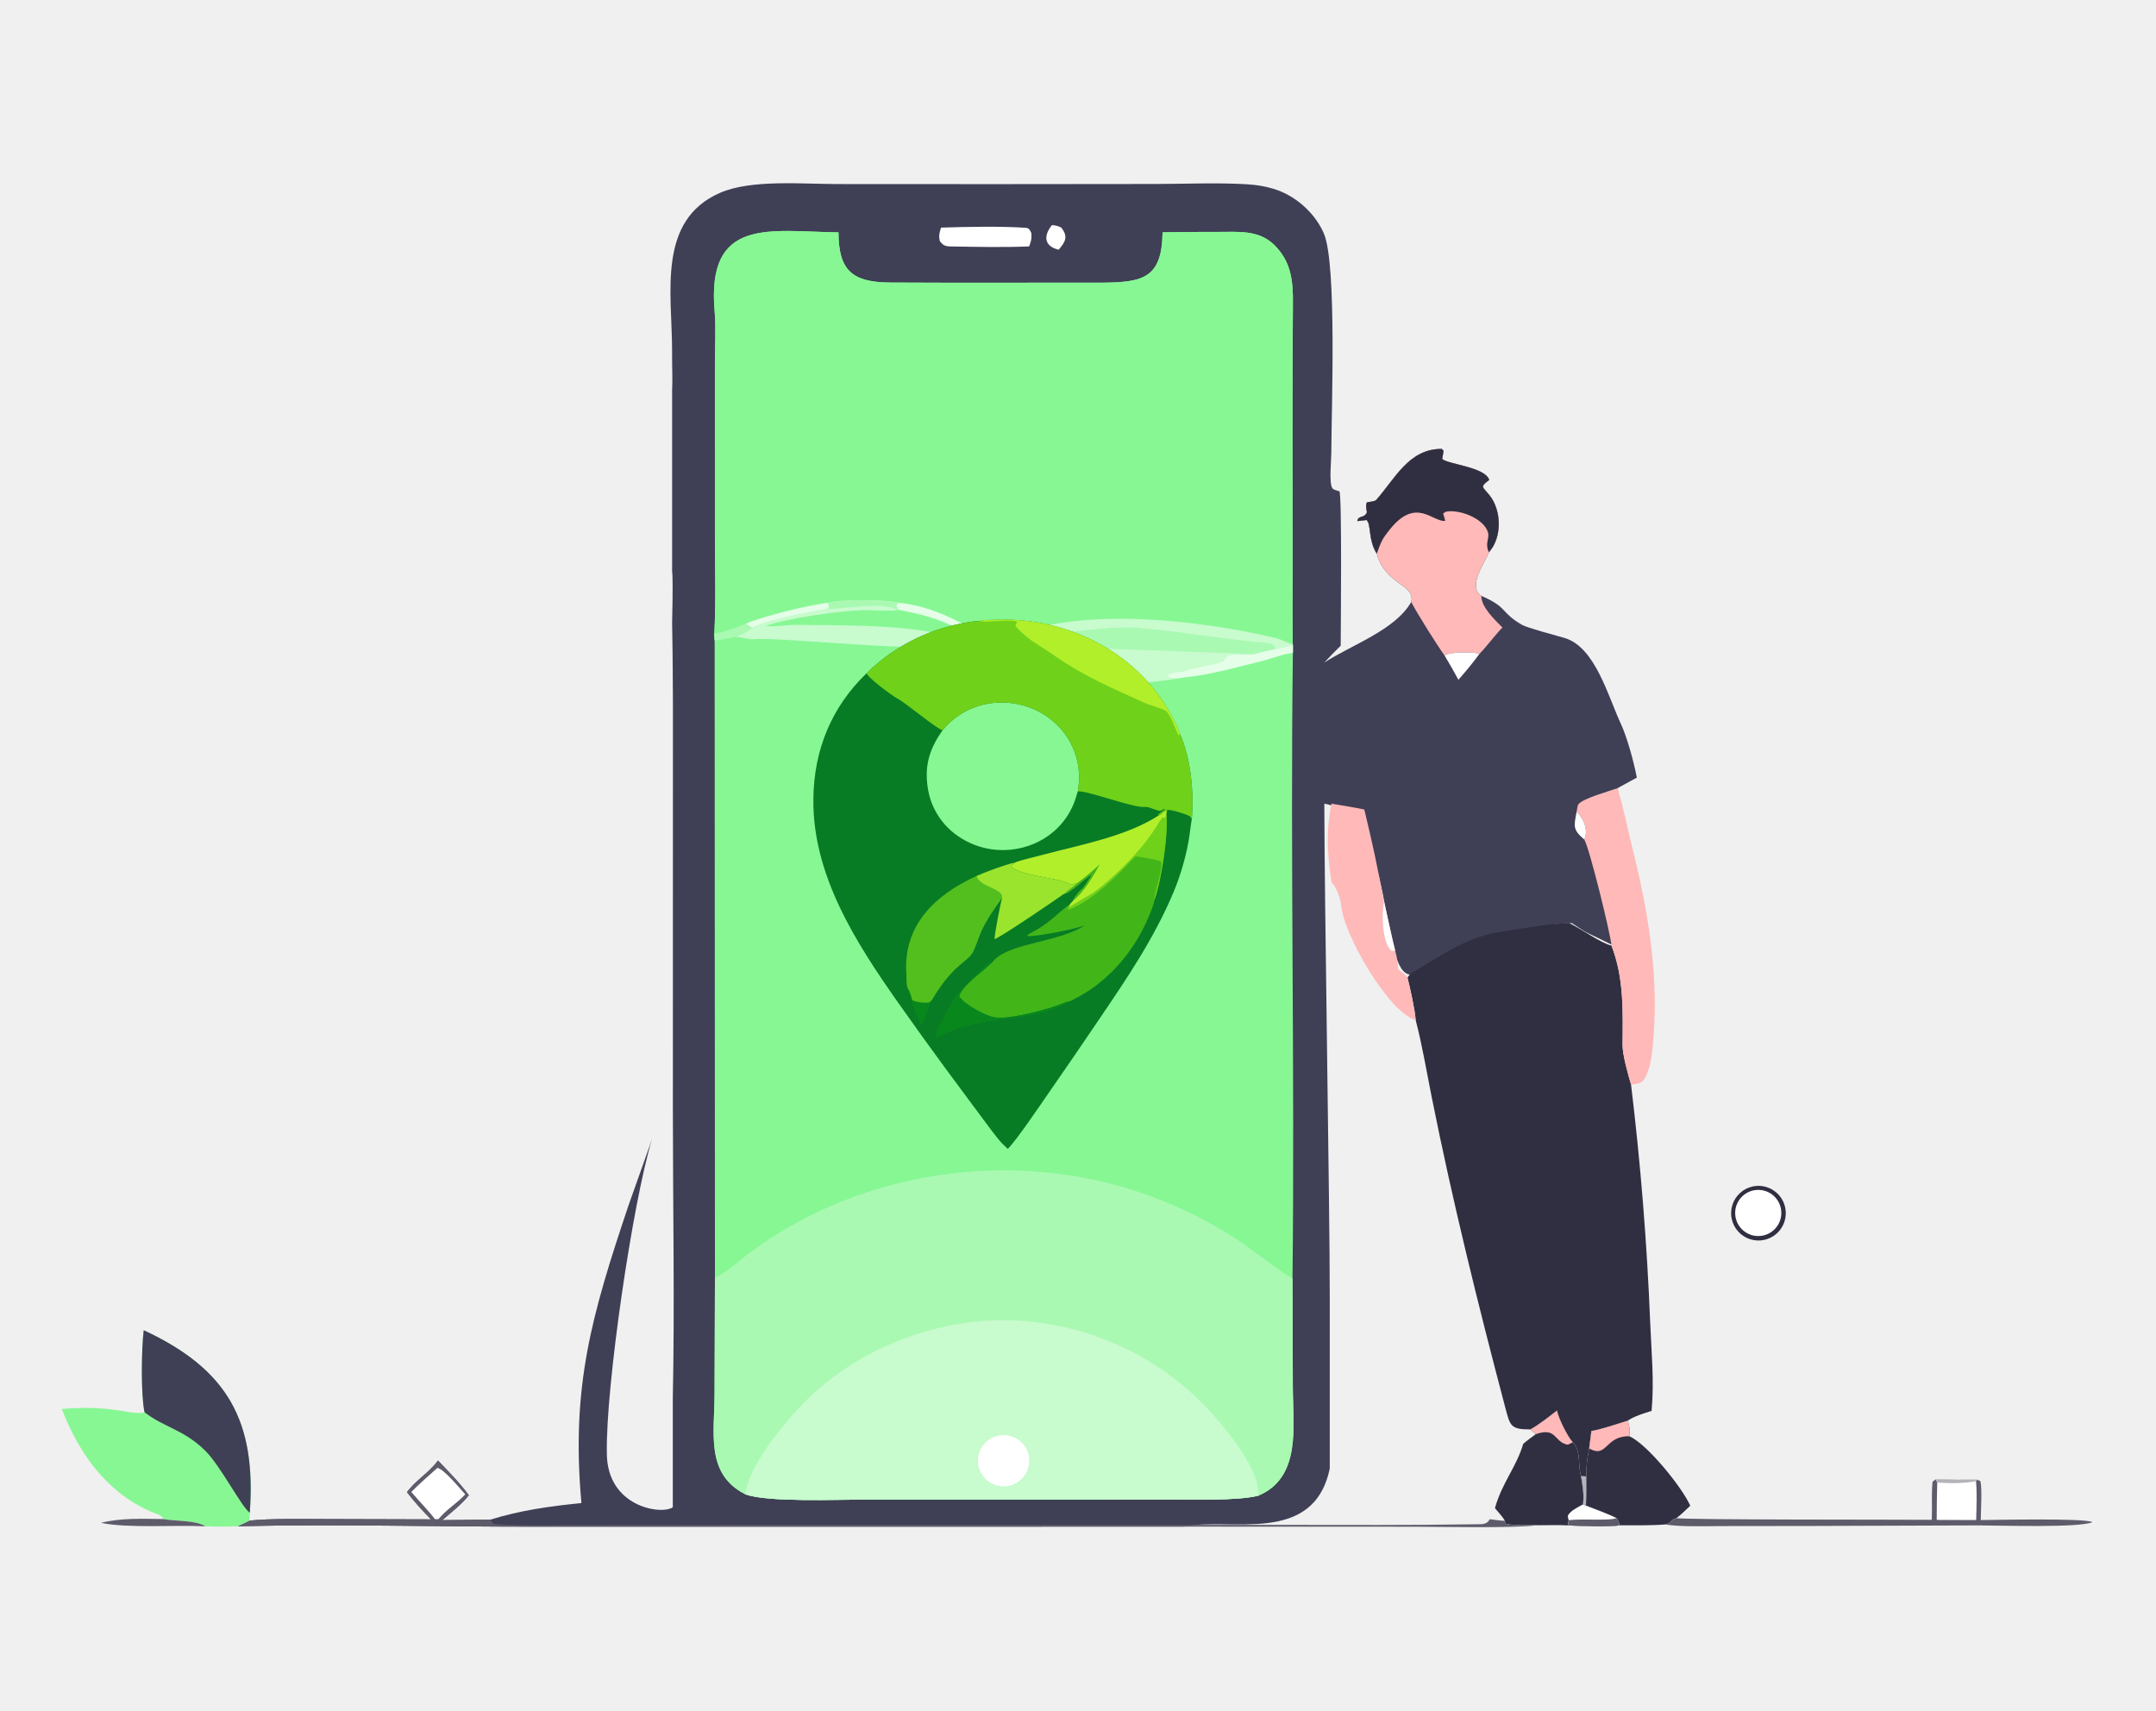
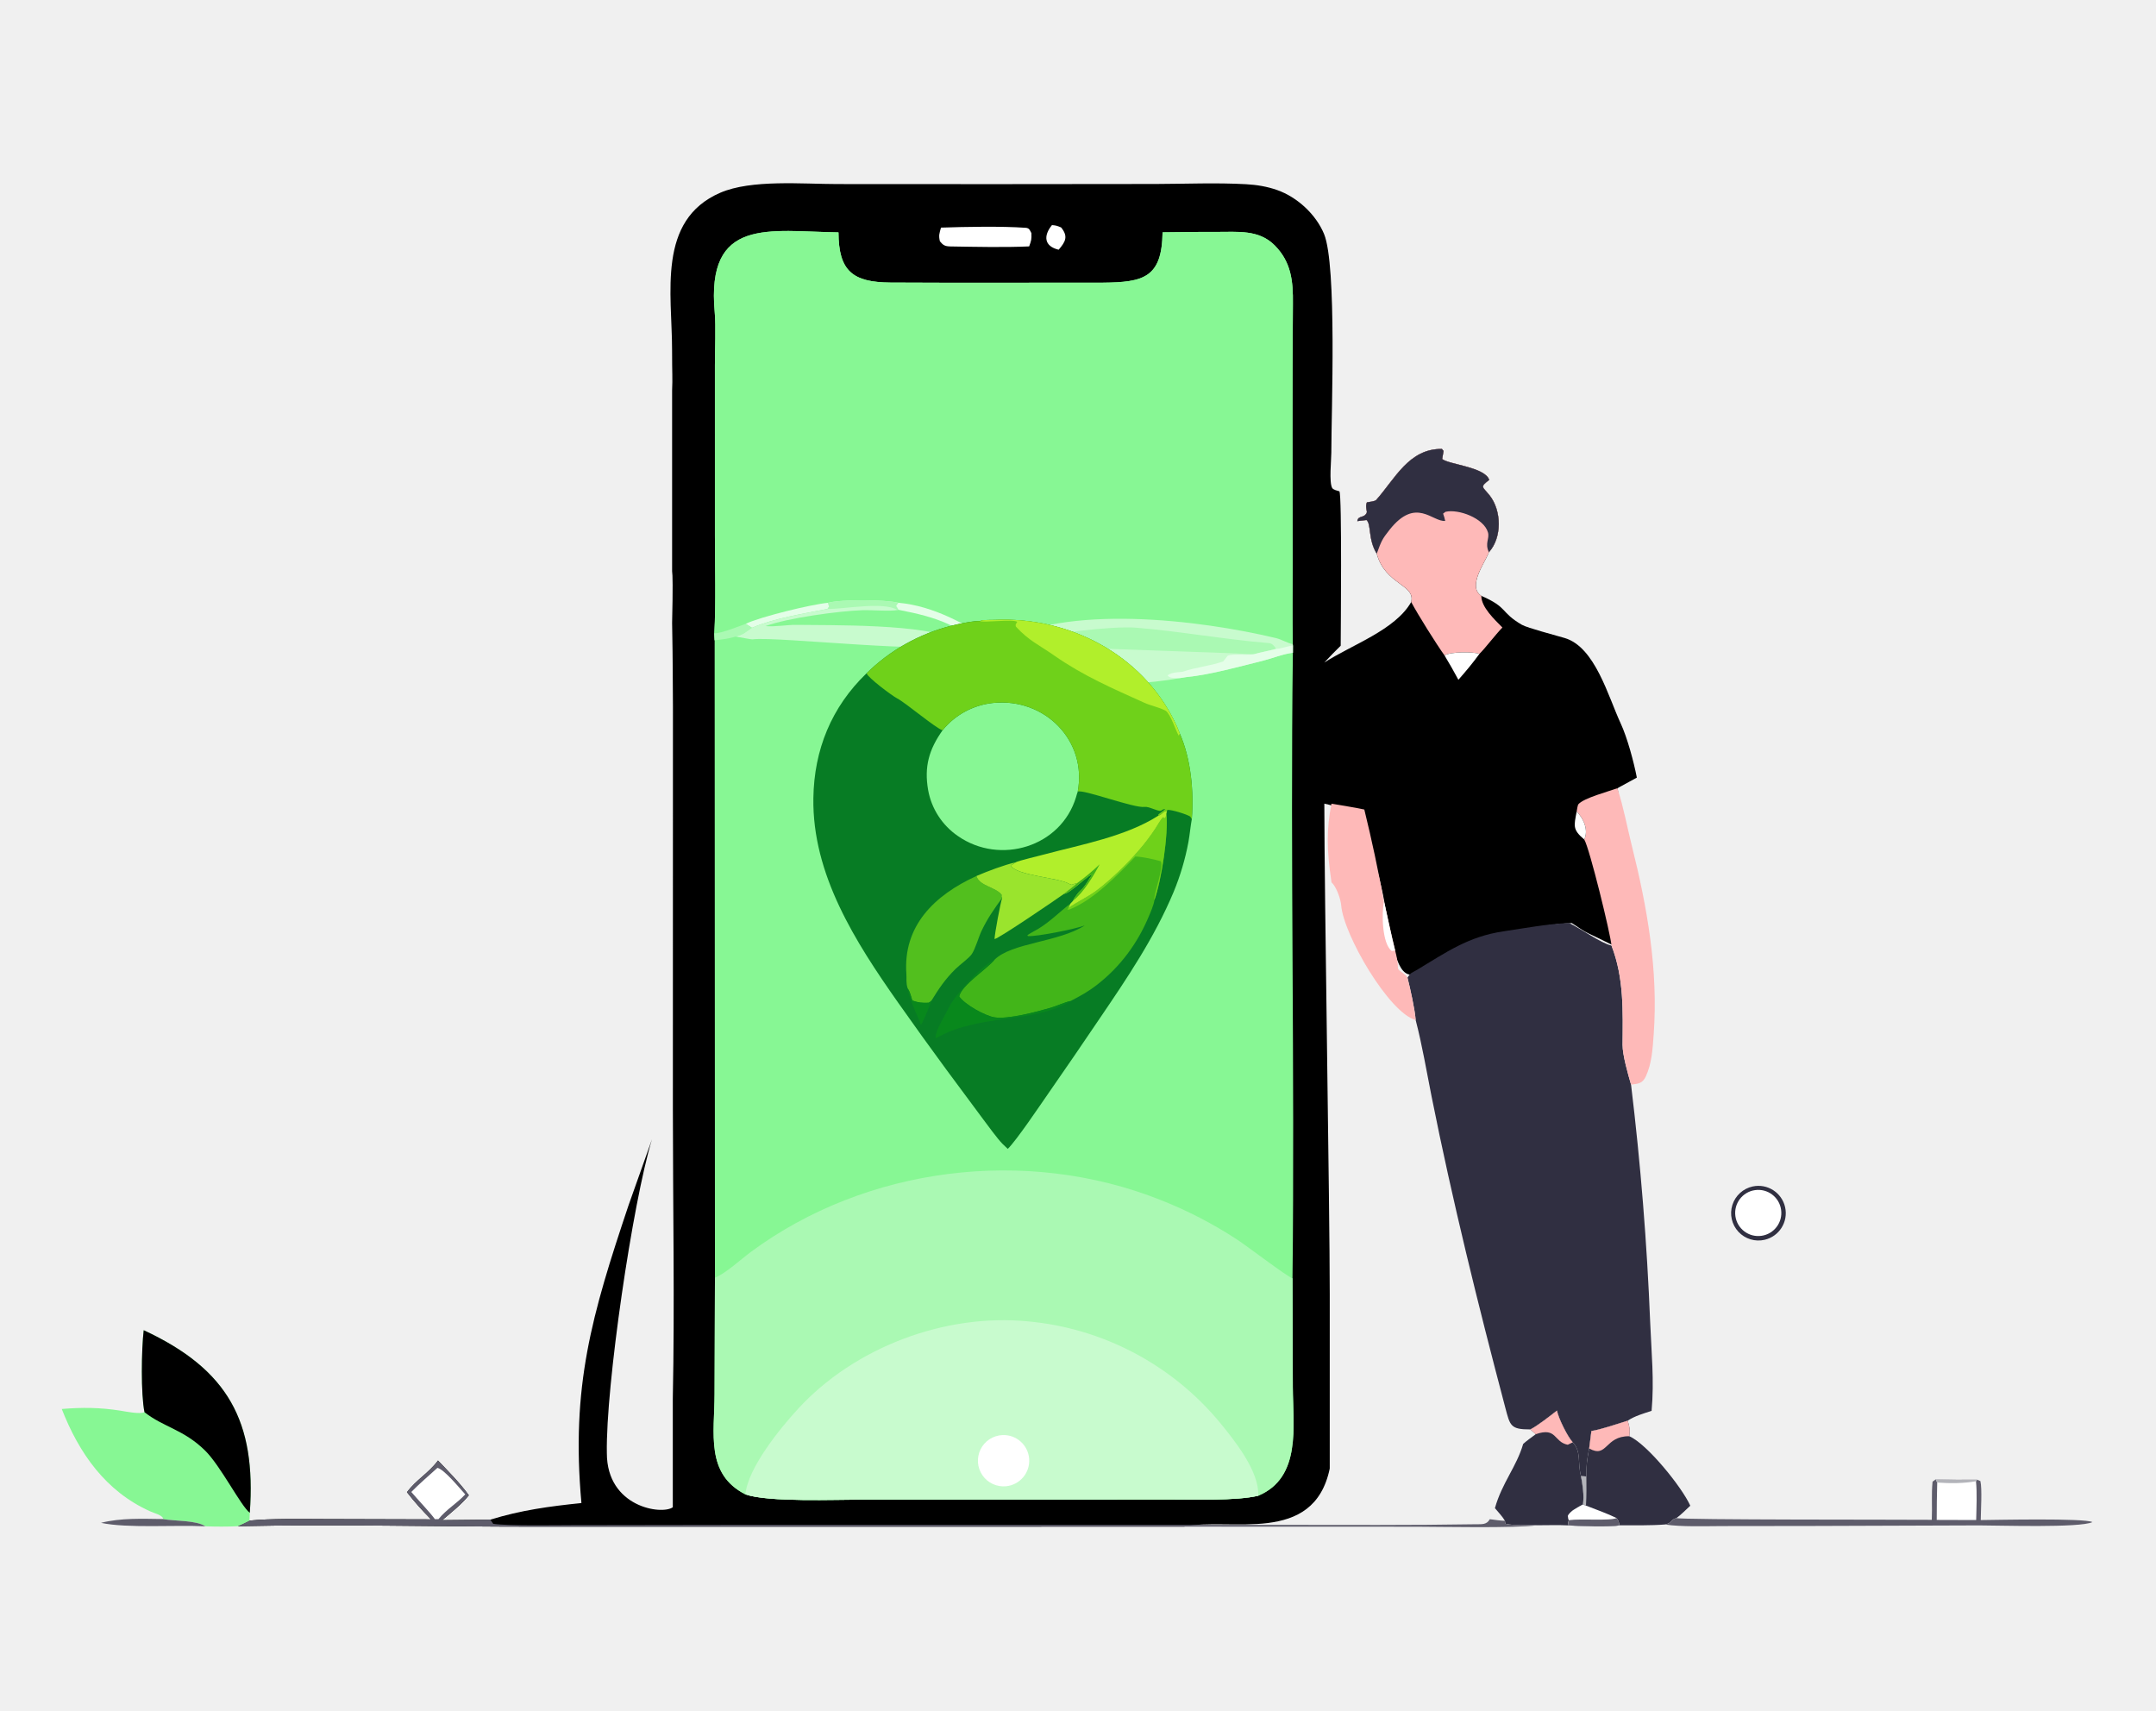
<svg xmlns="http://www.w3.org/2000/svg" width="334" height="265" viewBox="0 0 334 265" fill="none">
-   <path d="M104.228 216.645C104.531 202.17 104.24 186.475 104.24 171.911L104.25 109.529C104.202 104.223 104.25 103.5 104.121 96.5C104.25 91 104.205 89.013 104.121 88.485V74.5V60.5C104.211 58.478 104.115 58 104.115 54.237C104.115 45.471 101.742 34.108 111.587 29.856C116.401 27.777 124.285 28.512 129.737 28.514L154.13 28.526L179.047 28.502C183.683 28.49 188.427 28.28 193.052 28.538C194.689 28.629 196.313 28.897 197.863 29.444C200.961 30.536 203.865 33.206 205.12 36.255C207.122 41.117 206.247 63.801 206.243 70.132C206.243 71.253 205.879 74.689 206.37 75.58C206.545 75.898 207.145 75.997 207.496 76.114C207.912 76.7 207.702 97.995 207.696 100.032C206.798 100.895 206.01 101.731 205.161 102.636C209.445 99.868 216.146 97.604 218.617 93.261C219.325 90.553 214.594 90.6 213.28 85.78C211.913 83.589 212.449 81.213 211.699 80.561L210.267 80.732C210.411 79.769 211.361 80.34 211.742 79.385C211.806 79.227 211.463 78.454 211.755 77.82C212.036 77.781 213.012 77.657 213.186 77.461C216.139 74.141 218.265 69.489 223.376 69.546L223.634 69.861L223.422 71.105C224.315 71.931 230.101 72.353 230.702 74.349C229.216 75.486 229.657 75.356 230.746 76.714C232.651 79.089 232.709 83.307 230.651 85.554L230.58 85.736C229.982 87.236 227.3 90.871 229.481 92.304C233.702 94.146 232.369 94.816 235.771 96.793C236.605 97.278 241.008 98.424 242.411 98.843C247.113 100.246 249.138 107.913 251.07 112.065C252.095 114.272 253.098 118.007 253.575 120.465L250.56 122.109C251.482 124.9 249.288 143.648 250 146.5C245 144 246.5 145 243.5 143C232 143.5 220 150 218.617 151C213.5 151 216.5 126.5 205.161 124.5C205.161 138.5 206 187 206 200.5V213V220V227.5C203.5 239.5 190.5 235 183.42 236.501C174.5 236.501 82.746 236.51 82.746 236.51C67.63 236.514 51.887 236.094 36.813 236.438C37.475 236.154 38.004 235.892 38.642 235.566C41.928 235.229 46.609 235.318 49.95 235.327L66.768 235.374C65.284 233.85 64.353 232.835 63.044 231.167C64.52 229.188 66.317 228.304 67.853 226.26C69.501 227.988 71.227 229.715 72.631 231.641C71.538 233.022 69.874 234.334 68.507 235.495L75.966 235.42C80.684 233.952 85.194 233.346 90.072 232.847C88.441 214.773 91.674 203.706 97.376 186.708L101 176.5C98.005 186.302 93.82 214.809 94.011 225.109C94.011 233.5 102.534 234.726 104.228 233.5V216.645Z" fill="#3F3F56" />
+   <path d="M104.228 216.645C104.531 202.17 104.24 186.475 104.24 171.911L104.25 109.529C104.202 104.223 104.25 103.5 104.121 96.5C104.25 91 104.205 89.013 104.121 88.485V74.5V60.5C104.211 58.478 104.115 58 104.115 54.237C104.115 45.471 101.742 34.108 111.587 29.856C116.401 27.777 124.285 28.512 129.737 28.514L154.13 28.526L179.047 28.502C183.683 28.49 188.427 28.28 193.052 28.538C194.689 28.629 196.313 28.897 197.863 29.444C200.961 30.536 203.865 33.206 205.12 36.255C207.122 41.117 206.247 63.801 206.243 70.132C206.243 71.253 205.879 74.689 206.37 75.58C206.545 75.898 207.145 75.997 207.496 76.114C207.912 76.7 207.702 97.995 207.696 100.032C206.798 100.895 206.01 101.731 205.161 102.636C209.445 99.868 216.146 97.604 218.617 93.261C219.325 90.553 214.594 90.6 213.28 85.78C211.913 83.589 212.449 81.213 211.699 80.561L210.267 80.732C210.411 79.769 211.361 80.34 211.742 79.385C211.806 79.227 211.463 78.454 211.755 77.82C212.036 77.781 213.012 77.657 213.186 77.461C216.139 74.141 218.265 69.489 223.376 69.546L223.634 69.861L223.422 71.105C224.315 71.931 230.101 72.353 230.702 74.349C229.216 75.486 229.657 75.356 230.746 76.714C232.651 79.089 232.709 83.307 230.651 85.554L230.58 85.736C229.982 87.236 227.3 90.871 229.481 92.304C233.702 94.146 232.369 94.816 235.771 96.793C236.605 97.278 241.008 98.424 242.411 98.843C247.113 100.246 249.138 107.913 251.07 112.065C252.095 114.272 253.098 118.007 253.575 120.465L250.56 122.109C251.482 124.9 249.288 143.648 250 146.5C245 144 246.5 145 243.5 143C232 143.5 220 150 218.617 151C213.5 151 216.5 126.5 205.161 124.5C205.161 138.5 206 187 206 200.5V213V220V227.5C203.5 239.5 190.5 235 183.42 236.501C174.5 236.501 82.746 236.51 82.746 236.51C67.63 236.514 51.887 236.094 36.813 236.438C37.475 236.154 38.004 235.892 38.642 235.566C41.928 235.229 46.609 235.318 49.95 235.327L66.768 235.374C65.284 233.85 64.353 232.835 63.044 231.167C64.52 229.188 66.317 228.304 67.853 226.26C69.501 227.988 71.227 229.715 72.631 231.641C71.538 233.022 69.874 234.334 68.507 235.495L75.966 235.42C80.684 233.952 85.194 233.346 90.072 232.847C88.441 214.773 91.674 203.706 97.376 186.708L101 176.5C98.005 186.302 93.82 214.809 94.011 225.109C94.011 233.5 102.534 234.726 104.228 233.5V216.645Z" fill="currentColor" />
  <path d="M218.044 151.467C218.594 150.585 218.697 150.741 219.523 150.243C224.075 147.501 227.467 145.088 232.884 144.283C236.264 143.781 239.556 143.149 243.084 142.985C244.95 143.894 248.005 146.116 249.648 146.486C251.6 151.529 251.403 156.66 251.363 161.865C251.353 163.442 252.213 166.432 252.675 168.02C254.158 180.268 255.148 192.571 255.643 204.898C255.833 209.578 256.283 213.833 255.86 218.563C254.6 218.983 253.253 219.353 252.158 220.087C250.745 220.528 247.872 221.505 246.534 221.684L246.188 224.392C245.858 226.121 245.738 226.935 245.757 228.73L244.921 228.669C244.354 226.539 245.01 224.908 243.65 223.439C242.876 222.628 241.405 219.682 241.202 218.52C240.143 219.342 238.221 220.863 237.076 221.44C233.985 221.448 233.938 220.878 233.179 218.006C228.959 202.041 225.013 186.062 221.776 169.865C220.983 165.901 220.33 161.937 219.31 158.02C219.2 156.432 218.449 153.045 218.044 151.467Z" fill="#302F41" />
  <path d="M241.202 218.52C241.405 219.682 242.875 222.628 243.65 223.439C245.01 224.908 244.353 226.539 244.921 228.669C245.189 230.12 245.417 231.578 245.233 233.064C244.411 233.532 243.272 234.038 242.876 234.844C242.905 234.986 242.975 235.396 243.026 235.502L242.881 236.305C241.517 236.229 239.541 236.288 238.131 236.287C236.525 236.102 234.73 236.438 233.206 236.05L233.138 235.594C232.847 235.053 232.025 234.147 231.589 233.635C232.693 229.699 234.928 227.249 235.965 223.689C236.473 223.219 237.33 222.616 237.911 222.182L237.076 221.44C238.221 220.863 240.143 219.342 241.202 218.52Z" fill="#302F41" />
  <path d="M241.202 218.52C241.405 219.682 242.875 222.628 243.65 223.439L242.869 223.817C240.653 223.378 241.219 221.035 237.911 222.182L237.076 221.44C238.221 220.863 240.143 219.342 241.202 218.52Z" fill="#FEB9B8" />
  <path d="M213.28 85.78C211.912 83.589 212.449 81.213 211.699 80.561L210.266 80.732C210.411 79.769 211.361 80.34 211.742 79.385C211.806 79.227 211.463 78.454 211.755 77.82C212.036 77.781 213.011 77.657 213.185 77.461C216.139 74.141 218.265 69.489 223.376 69.546L223.634 69.861L223.422 71.105C224.315 71.931 230.101 72.353 230.702 74.349C229.216 75.486 229.657 75.356 230.746 76.714C232.651 79.089 232.709 83.307 230.651 85.554L230.58 85.736C229.982 87.236 227.3 90.871 229.481 92.304C229.468 94.062 231.529 95.972 232.747 97.212C231.618 98.38 230.03 100.484 229.188 101.297C228.177 100.932 224.633 100.959 223.785 101.545C222.522 99.796 219.61 95.139 218.617 93.261C219.325 90.553 214.594 90.6 213.28 85.78Z" fill="#FEB9B8" />
  <path d="M213.28 85.78C211.912 83.589 212.449 81.213 211.699 80.561L210.266 80.732C210.411 79.769 211.361 80.34 211.742 79.385C211.806 79.227 211.463 78.454 211.755 77.82C212.036 77.781 213.011 77.657 213.185 77.461C216.139 74.141 218.265 69.489 223.376 69.546L223.634 69.861L223.422 71.105C224.315 71.931 230.101 72.353 230.702 74.349C229.216 75.486 229.657 75.356 230.746 76.714C232.651 79.089 232.709 83.307 230.651 85.554C229.986 84.103 230.797 83.457 230.508 82.468C229.863 80.267 225.952 78.821 223.936 79.286L223.561 79.566C223.711 80.002 223.79 80.245 223.888 80.695C221.928 80.913 219.369 76.891 215.272 82.066C214.09 83.559 213.999 83.816 213.28 85.78Z" fill="#302F41" />
  <path d="M244.252 125.712C244.284 125.486 244.407 124.712 244.521 124.584C245.384 123.613 249.176 122.616 250.56 122.109C251.483 124.9 252.078 128.141 252.79 130.993C255.193 140.582 256.913 150.335 256.183 160.257C256.02 162.443 255.905 164.753 254.958 166.77C254.435 167.878 253.75 167.896 252.675 168.02C252.213 166.432 251.353 163.442 251.363 161.865C251.403 156.66 251.6 151.529 249.648 146.486C249.506 144.735 246.247 131.392 245.425 130.05C246.129 128.571 245.311 126.796 244.252 125.712Z" fill="#FEB9B8" />
  <path d="M206.262 124.507C207.859 124.789 209.809 125.065 211.355 125.407C212.518 130.14 213.533 134.909 214.398 139.705C214.999 142.178 215.528 144.869 216.134 147.26C216.403 148.316 216.527 148.933 216.569 150.01C216.584 150.39 217.769 150.862 218.043 151.467C218.449 153.045 219.2 156.432 219.31 158.02C215.154 156.895 208.134 144.779 207.775 140.272C207.694 139.258 207.026 137.367 206.272 136.687C205.5 131.5 205.5 128.5 206.262 124.507Z" fill="#FEB9B8" />
  <path d="M214.398 139.705C214.999 142.178 215.528 144.869 216.134 147.26L215.604 147.322C214.092 146.188 214.027 141.453 214.398 139.705Z" fill="white" />
  <path d="M63.044 231.167C64.52 229.188 66.317 228.304 67.853 226.26C69.501 227.988 71.227 229.715 72.631 231.641C71.538 233.022 69.874 234.334 68.507 235.495L75.966 235.42L76.408 236.065C78.54 236.405 86.031 236.273 88.55 236.271L112.25 236.235L198.387 236.232C208.444 236.235 218.53 236.301 228.59 236.132C229.537 236.116 230.309 236.241 230.793 235.35C231.338 235.418 232.66 235.614 233.138 235.594L233.206 236.05C234.73 236.438 236.525 236.102 238.131 236.287C234.65 236.767 223.34 236.52 219.388 236.513L183.42 236.501L82.746 236.51C67.63 236.514 51.887 236.094 36.813 236.438C37.475 236.154 38.004 235.892 38.642 235.566C41.928 235.229 46.609 235.318 49.95 235.327L66.768 235.374C65.284 233.85 64.353 232.835 63.044 231.167Z" fill="#5E5C6B" />
  <path d="M67.766 227.396C68.837 227.641 71.184 230.53 72.073 231.503C70.77 232.926 69.263 233.723 67.921 235.342L67.374 235.344C66.713 234.399 64.632 232.217 63.717 231.131C64.849 229.959 66.525 228.52 67.766 227.396Z" fill="white" />
  <path d="M223.785 101.545C224.633 100.959 228.177 100.932 229.188 101.297C228.079 102.81 227.167 103.896 225.929 105.31C225.248 104.036 224.533 102.78 223.785 101.545Z" fill="white" />
  <path d="M244.252 125.712C245.311 126.796 246.128 128.571 245.425 130.05C243.558 128.486 243.854 127.921 244.252 125.712Z" fill="white" />
  <path d="M110.662 98.112C110.915 93.471 110.754 87.814 110.752 83.074L110.751 56.557C110.75 54.357 110.913 50.472 110.723 48.403C109.353 33.492 119.216 35.861 129.895 35.999C129.915 41.986 132.082 43.731 137.952 43.773C141.192 43.797 144.51 43.803 147.753 43.806L170.845 43.791C177.111 43.73 180.008 43.052 180.1 35.991C182.889 35.966 185.703 35.913 188.475 35.929C191.709 35.948 194.99 35.522 197.462 38C200.046 40.591 200.336 43.585 200.292 47.053C200.186 60.579 200.241 74.124 200.25 87.651C200.252 91.676 200.19 95.77 200.273 99.79L200.29 99.991L200.288 101.12C199.877 133.324 200.596 165.842 200.232 198.037L200.28 214.89C200.306 220.911 201.638 228.892 194.93 231.71C191.501 232.529 184.763 232.294 181.034 232.303L160.311 232.317L133.662 232.311C129.473 232.31 118.959 232.742 115.475 231.501C109.254 228.348 110.689 222.02 110.696 215.988L110.757 197.935L110.71 99.186L110.662 98.112Z" fill="#87F794" />
  <path d="M110.662 98.112C110.915 93.471 110.754 87.814 110.752 83.074L110.751 56.557C110.75 54.357 110.913 50.472 110.723 48.403C109.353 33.492 119.216 35.861 129.895 35.999C129.915 41.986 132.082 43.731 137.952 43.773C141.192 43.797 144.51 43.803 147.753 43.806L170.845 43.791C177.111 43.73 180.008 43.052 180.1 35.991C182.889 35.966 185.703 35.913 188.475 35.929C191.709 35.948 194.99 35.522 197.462 38C200.046 40.591 200.336 43.585 200.292 47.053C200.186 60.579 200.241 74.124 200.25 87.651C200.252 91.676 200.19 95.77 200.273 99.79C199.414 99.621 198.595 99.072 197.64 98.844C185.757 96.012 165.115 93.486 154.234 99.742C149.809 96.75 144.608 93.86 139.172 93.376C137.142 92.871 130.324 92.831 128.291 93.38L128.44 93.993L128.201 94.335C124.445 95.076 119.964 95.768 116.489 97.254C115.165 98.125 115.508 98.11 113.987 98.622C112.69 98.978 112.041 99.044 110.71 99.186L110.662 98.112Z" fill="#87F794" />
  <path d="M115.524 96.637C117.78 95.554 125.661 93.626 128.291 93.38L128.44 93.993L128.2 94.335C124.445 95.076 119.963 95.768 116.489 97.254L115.524 96.637Z" fill="#E4FEE8" />
  <path d="M115.524 96.637L116.489 97.254C115.165 98.125 115.508 98.11 113.987 98.622C112.69 98.978 112.041 99.044 110.71 99.186L110.661 98.112C111.765 98.123 114.338 97.069 115.524 96.637Z" fill="#AAF9B3" />
  <path d="M110.757 197.935C112.411 197.293 114.808 195.061 116.338 193.931C134.18 180.748 158.964 177.592 179.859 185.921C183.978 187.549 187.922 189.591 191.628 192.017C193.148 193.001 199.406 197.781 200.232 198.037L200.28 214.89C200.306 220.911 201.638 228.892 194.93 231.71C191.501 232.529 184.763 232.294 181.034 232.303L160.311 232.317L133.662 232.311C129.473 232.31 118.959 232.742 115.475 231.501C109.254 228.348 110.689 222.02 110.696 215.988L110.757 197.935Z" fill="#AAF9B3" />
  <path d="M115.475 231.501C115.869 227.372 120.883 221.239 123.649 218.231C132.399 208.719 146.375 203.441 159.257 204.703C170.84 205.766 181.525 211.393 188.953 220.344C191.275 223.177 195.082 227.911 194.93 231.71C191.501 232.529 184.763 232.294 181.034 232.303L160.311 232.317L133.662 232.311C129.473 232.31 118.959 232.742 115.475 231.501Z" fill="#C8FBCE" />
  <path d="M155.28 222.318C157.432 222.216 159.274 223.846 159.433 225.994C159.593 228.142 158.012 230.026 155.868 230.243C154.431 230.388 153.028 229.741 152.204 228.554C151.381 227.367 151.266 225.826 151.905 224.53C152.544 223.234 153.837 222.387 155.28 222.318Z" fill="white" />
  <path d="M154.234 99.742C165.115 93.486 185.757 96.012 197.64 98.844C198.595 99.072 199.414 99.621 200.273 99.79L200.29 99.991L200.288 101.12C198.681 101.326 197.145 101.981 195.556 102.378C191.919 103.284 187.388 104.55 183.702 104.902L182.824 105.041C178.478 105.863 170.779 106.44 166.546 105.066L166.599 104.692C166.014 104.726 165.997 104.723 165.486 104.457L165.732 104.344C165.456 104.131 162.094 103.081 161.54 102.912C158.908 102.111 156.673 100.967 154.234 99.742Z" fill="#C8FBCE" />
  <path d="M194.222 101.356C190.619 101.102 159.624 100.254 158.875 99.784L159.086 99.384C162.185 98.058 172.575 96.958 175.986 97.237C182.708 97.785 189.8 99.073 196.552 99.624C197.122 99.67 197.401 100.091 197.714 100.516C196.547 100.837 195.292 101.051 194.222 101.356Z" fill="#AAF9B3" />
  <path d="M197.714 100.516C198.243 100.544 199.451 100.112 200.29 99.991L200.288 101.12C198.681 101.326 197.145 101.981 195.556 102.378C191.919 103.284 187.388 104.55 183.702 104.902L182.824 105.041C182.184 105.033 181.232 105.153 180.875 104.628C181.546 104.141 182.35 104.161 183.208 104.069C185.357 103.334 187.403 103.201 189.504 102.46C189.504 102.46 190.136 101.657 190.19 101.589C190.866 101.267 192.848 101.524 194.003 101.384L194.222 101.356C195.292 101.051 196.546 100.837 197.714 100.516Z" fill="#E4FEE8" />
  <path d="M128.291 93.38C130.324 92.831 137.141 92.871 139.172 93.376L138.834 93.856L139.2 94.471L139.046 94.501C137.935 94.738 135.13 94.483 133.611 94.53C129.956 94.645 121.975 95.741 118.579 96.993C120.049 97.135 121.96 96.778 123.379 96.802C127.999 96.882 144.15 96.599 147.671 99.14L147.805 99.625C146.022 101.494 120.377 98.562 116.622 99.041C116.291 99.084 114.538 98.684 113.987 98.622C115.508 98.11 115.164 98.125 116.489 97.254C119.963 95.768 124.445 95.076 128.2 94.335L128.44 93.993L128.291 93.38Z" fill="#C8FBCE" />
  <path d="M128.291 93.38C130.324 92.831 137.142 92.871 139.172 93.376L138.834 93.856L139.2 94.471L139.046 94.501C136.903 93.152 130.692 94.382 128.201 94.335L128.44 93.993L128.291 93.38Z" fill="#AAF9B3" />
  <path d="M139.172 93.376C144.608 93.86 149.809 96.75 154.234 99.742C156.673 100.967 158.908 102.111 161.54 102.912C162.094 103.081 165.456 104.131 165.732 104.344L165.486 104.457C165.997 104.723 166.014 104.726 166.599 104.692L166.546 105.066C163.175 104.843 156.247 102.823 153.495 100.796C148.158 96.864 145.704 95.726 139.2 94.471L138.834 93.856L139.172 93.376Z" fill="#E4FEE8" />
  <path d="M145.775 35.261C149.54 35.138 155.071 35.02 158.902 35.291C159.473 35.331 159.541 35.67 159.782 36.117C159.813 37.111 159.77 37.242 159.434 38.172C155.679 38.343 151.048 38.241 147.26 38.179C146.337 38.164 146.084 37.958 145.602 37.373C145.391 36.451 145.526 36.169 145.775 35.261Z" fill="white" />
  <path d="M162.968 34.87C163.642 34.929 163.757 34.978 164.385 35.236C165.521 36.629 165.065 37.453 164.003 38.686C161.704 38.14 161.642 36.489 162.968 34.87Z" fill="white" />
  <path d="M22.262 206.071C35.361 212.152 39.716 220.247 38.698 234.36L38.642 235.566C38.004 235.892 37.475 236.154 36.813 236.438C35.016 236.522 33.612 236.51 31.812 236.452C30.447 235.5 27.029 235.656 25.217 235.324L25.288 235.225C24.976 234.652 24.017 234.472 23.25 234.126C16.348 231.015 12.243 225.122 9.568 218.276C12.739 218.011 15.534 218.039 18.676 218.538C19.594 218.684 21.647 219.114 22.385 218.773C21.806 215.98 21.91 209.051 22.262 206.071Z" fill="#87F794" />
-   <path d="M22.262 206.071C35.361 212.152 39.716 220.247 38.698 234.36C37.324 233.331 34.178 227.074 31.765 224.708C28.419 221.428 25.403 221.138 22.385 218.773C21.806 215.98 21.91 209.051 22.262 206.071Z" fill="#3F3F56" />
+   <path d="M22.262 206.071C35.361 212.152 39.716 220.247 38.698 234.36C37.324 233.331 34.178 227.074 31.765 224.708C28.419 221.428 25.403 221.138 22.385 218.773C21.806 215.98 21.91 209.051 22.262 206.071Z" fill="currentColor" />
  <path d="M252.158 220.087C252.468 221.188 252.532 221.368 252.405 222.494C255.172 223.704 260.568 230.387 261.853 233.259C261.27 233.805 260.327 234.743 259.712 235.171C258.667 235.474 259.077 235.937 257.932 236.167C255.742 236.343 253.117 236.288 250.89 236.295C249.34 236.618 244.566 236.409 242.881 236.305L243.026 235.502C242.975 235.396 242.905 234.986 242.876 234.844C243.272 234.038 244.411 233.532 245.233 233.064C245.417 231.578 245.189 230.12 244.921 228.669L245.757 228.73C245.738 226.935 245.858 226.121 246.188 224.392L246.534 221.684C247.872 221.505 250.745 220.528 252.158 220.087Z" fill="#302F41" />
  <path d="M245.691 233.242C247.049 233.765 249.143 234.526 250.43 235.171C250.775 235.638 250.765 235.712 250.89 236.295C249.34 236.618 244.566 236.409 242.881 236.305L243.026 235.502C242.975 235.396 242.905 234.986 242.876 234.844C243.272 234.038 244.411 233.532 245.233 233.064L245.691 233.242Z" fill="white" />
  <path d="M250.43 235.171C250.775 235.638 250.765 235.712 250.89 236.295C249.34 236.618 244.566 236.409 242.881 236.305L243.026 235.502C244.977 235.228 249.439 235.644 250.43 235.171Z" fill="#5E5C6B" />
  <path d="M252.157 220.087C252.467 221.188 252.532 221.368 252.405 222.494C248.563 222.456 249.032 225.981 246.188 224.392L246.534 221.684C247.872 221.505 250.745 220.528 252.157 220.087Z" fill="#FEB9B8" />
  <path d="M244.921 228.669L245.757 228.73C245.77 230.273 245.794 231.698 245.691 233.242L245.233 233.064C245.417 231.578 245.189 230.12 244.921 228.669Z" fill="#B3B4BA" />
  <path d="M306.285 229.23L306.797 229.442C307.082 230.607 306.868 234.02 306.853 235.484C309.205 235.462 322.9 235.158 324.152 235.797C322.24 236.724 309.64 236.31 306.603 236.309L280.785 236.398L266.872 236.415C264.27 236.418 260.402 236.562 257.932 236.167C259.077 235.937 258.667 235.474 259.712 235.171C260.192 235.47 295.153 235.397 299.265 235.445C299.358 233.433 299.185 231.576 299.385 229.536L299.867 229.18C302.005 229.24 304.145 229.257 306.285 229.23Z" fill="#5E5C6B" />
  <path d="M299.867 229.18C302.005 229.24 304.145 229.257 306.285 229.23L306.112 229.469C306.297 231.243 306.182 233.645 306.142 235.479L300.03 235.46C300.03 233.53 300.055 231.6 300.108 229.671L299.867 229.18Z" fill="white" />
  <path d="M299.867 229.18C302.005 229.24 304.145 229.257 306.285 229.23L306.112 229.469C304.215 229.819 302.03 229.812 300.108 229.671L299.867 229.18Z" fill="#B3B4BA" />
  <path d="M271.528 183.801C273.795 183.316 276.033 184.747 276.543 187.011C277.053 189.274 275.645 191.526 273.388 192.061C271.905 192.413 270.348 191.94 269.31 190.824C268.273 189.708 267.915 188.121 268.375 186.668C268.833 185.215 270.038 184.12 271.528 183.801Z" fill="#302F41" />
  <path d="M271.877 184.37C273.835 184.089 275.647 185.451 275.922 187.41C276.2 189.368 274.832 191.178 272.872 191.449C270.92 191.72 269.117 190.359 268.842 188.407C268.567 186.455 269.925 184.649 271.877 184.37Z" fill="white" />
  <path d="M15.644 235.913C18.761 235.128 22.007 235.289 25.217 235.324C27.029 235.656 30.447 235.5 31.812 236.452C27.127 236.214 19.725 236.789 15.644 235.913Z" fill="#5E5C6B" />
  <g clip-path="url(#clip0_17_112)">
    <path d="M151.825 96.211C152.279 95.99 153.557 96.059 154.118 96.033C165.591 95.503 176.841 101.366 181.941 111.732C182.245 112.346 182.519 112.974 182.761 113.615C184.507 117.59 184.959 122.569 184.631 126.895C184.419 128.052 184.322 129.25 184.109 130.43C183.617 133.084 182.848 135.681 181.813 138.179C178.868 145.222 174.635 151.492 170.354 157.786C167.743 161.655 165.105 165.506 162.44 169.338C161.113 171.241 157.491 176.643 156.12 177.981C155.832 177.719 155.55 177.45 155.276 177.173C154.485 176.367 152.969 174.27 152.232 173.289L146.596 165.69C144.071 162.257 141.581 158.798 139.127 155.314C132.522 145.926 125.819 135.471 126.004 123.628C126.12 116.16 128.788 109.551 134.245 104.299C134.444 104.107 134.643 103.917 134.845 103.728C138.628 100.213 143.308 97.785 148.382 96.704C149.383 96.48 150.839 96.185 151.825 96.211ZM166.961 122.636C168.436 114.751 161.877 108.081 153.85 108.898C150.774 109.217 147.956 110.741 146.024 113.131C143.924 116.09 143.148 118.764 143.783 122.392C144.3 125.285 145.966 127.854 148.409 129.524C154.904 134.044 164.366 131.241 166.707 123.457C166.769 123.252 166.88 122.813 166.961 122.636Z" fill="#077C24" />
    <path d="M151.825 96.211C152.279 95.99 153.557 96.059 154.118 96.033C165.591 95.503 176.841 101.366 181.941 111.732C182.245 112.346 182.519 112.974 182.761 113.615C184.507 117.59 184.959 122.569 184.631 126.895L184.385 126.496C183.809 126.127 181.468 125.405 180.837 125.468L180.787 125.637C180.17 125.656 180.078 126.179 179.447 126.363L179.451 126.164L180.533 125.352C180.129 125.356 180.214 125.38 179.826 125.616C179.275 125.683 177.981 124.91 177.337 125.004C175.699 125.242 167.766 122.22 166.961 122.636C168.436 114.751 161.877 108.081 153.85 108.898C150.774 109.217 147.956 110.741 146.024 113.131C144.97 112.834 140.348 108.899 138.971 108.184C138.157 107.761 134.423 104.959 134.245 104.299C134.444 104.107 134.643 103.917 134.845 103.728C138.628 100.213 143.308 97.785 148.382 96.704C149.383 96.48 150.839 96.185 151.825 96.211Z" fill="#6FD11A" />
    <path d="M151.825 96.211C152.279 95.99 153.557 96.059 154.118 96.033C165.591 95.503 176.841 101.366 181.941 111.732C182.245 112.346 182.519 112.974 182.761 113.615C182.707 113.8 182.71 113.802 182.607 113.965C182.152 113.238 181.371 110.642 180.587 110.11C179.567 109.555 178.356 109.357 177.286 108.874C172.351 106.65 167.759 104.664 163.302 101.541C160.98 99.914 159.435 99.299 157.375 97.07C157.286 96.701 157.346 96.768 157.579 96.336C156.975 95.866 152.276 96.514 151.825 96.211Z" fill="#B1EF2B" />
    <path d="M165.504 140.677C166.801 139.763 168.581 138.93 169.838 137.99C172.09 136.304 174.645 133.807 176.483 131.674C177.407 130.605 178.259 129.477 179.033 128.298C179.235 127.984 179.971 126.678 180.229 126.601L180.31 126.751L180.497 126.739L180.45 126.836C180.615 126.682 180.638 126.304 180.694 126.032C181.023 129.256 179.946 136.301 178.832 139.46C178.741 140.219 178.187 141.453 177.878 142.179C176.154 146.221 173.519 149.771 170.031 152.495C168.544 153.656 167.524 154.194 165.865 155.068C164.991 155.241 163.717 155.843 162.787 156.114C160.578 156.76 156.222 157.922 154.083 157.609C152.658 157.401 149.443 155.629 148.593 154.36C148.957 152.611 152.991 150.039 154.068 148.679C156.739 146.025 163.94 145.992 168.044 143.371C166.557 143.927 160.647 145.111 159.25 145.016L159.153 144.901C159.253 144.754 160.569 144.057 160.868 143.877C162.697 142.773 164.149 141.254 165.82 139.99L165.504 140.677Z" fill="#42B519" />
    <path d="M165.504 140.677C166.801 139.763 168.581 138.93 169.838 137.99C172.09 136.304 174.645 133.807 176.483 131.674C177.407 130.605 178.259 129.477 179.033 128.298C179.235 127.984 179.971 126.678 180.229 126.601L180.31 126.751L180.497 126.739L180.45 126.836C180.615 126.682 180.638 126.304 180.694 126.032C181.023 129.256 179.946 136.301 178.832 139.46C178.645 138.729 180.337 134.332 179.83 133.421C178.852 133.136 176.876 132.702 175.886 132.692C173.151 135.576 169.392 139.43 165.655 140.906L165.489 140.852L165.543 140.941L165.357 140.9L165.504 140.677Z" fill="#6FD11A" />
    <path d="M151.263 135.708C151.738 137.318 154.372 137.411 155.218 138.698L155.165 138.714L155.129 138.828C155.169 138.899 155.242 139.017 155.261 139.089C154.03 140.784 152.976 142.275 152.067 144.192C151.571 145.237 151.138 146.903 150.551 147.797C150.14 148.422 148.651 149.492 148.039 150.095C146.439 151.671 145.453 153.132 144.301 155.011C144.118 155.182 144.084 155.223 143.866 155.342C142.803 155.384 142.308 155.338 141.335 155.002C141.128 154.31 140.984 153.699 140.604 153.079C140.33 152.233 140.471 151.683 140.413 150.878C139.878 143.464 144.702 138.707 151.263 135.708Z" fill="#52BF1E" />
    <path d="M179.447 126.362C180.078 126.179 180.17 125.656 180.787 125.637L180.694 126.032C180.638 126.304 180.615 126.682 180.45 126.836L180.497 126.739L180.31 126.751L180.229 126.601C179.971 126.678 179.235 127.984 179.033 128.298C178.259 129.477 177.407 130.605 176.483 131.674C174.645 133.807 172.09 136.304 169.838 137.99C168.581 138.93 166.801 139.763 165.504 140.677L165.82 139.99L166.225 139.546C166.371 139.163 167.109 138.165 167.422 137.917C168.168 137.325 168.73 136.031 169.238 135.487C168.669 135.386 165.903 138.364 164.829 138.475C165.425 137.915 166.179 137.485 166.785 136.871C166.6 136.839 166.223 136.999 166.031 137.065C165.878 137.025 165.684 136.969 165.55 136.887C164.069 135.979 157.259 135.619 156.585 134.058C156.929 133.884 157.055 133.8 157.365 133.575C157.727 133.356 161.133 132.538 161.806 132.358C167.536 130.826 174.414 129.588 179.447 126.362Z" fill="#B1EF2B" />
    <path d="M170.357 133.892C169.409 135.684 167.87 138.273 166.225 139.546C166.371 139.163 167.109 138.165 167.422 137.917C168.168 137.325 168.73 136.031 169.238 135.487C168.669 135.386 165.903 138.364 164.829 138.475C165.425 137.915 166.179 137.485 166.785 136.871C168.044 135.962 169.238 134.966 170.357 133.892Z" fill="#42B519" />
    <path d="M151.263 135.708C153.002 134.958 155.515 134.009 157.365 133.575C157.055 133.8 156.929 133.884 156.585 134.058C157.259 135.619 164.069 135.979 165.55 136.887C165.684 136.969 165.878 137.025 166.031 137.065C166.223 136.999 166.6 136.839 166.785 136.871C166.179 137.485 165.425 137.915 164.829 138.475C163.786 139.228 154.683 145.434 154.068 145.478C154.088 144.677 154.991 139.812 155.261 139.089C155.242 139.017 155.169 138.899 155.129 138.828L155.165 138.714L155.218 138.698C154.372 137.411 151.738 137.318 151.263 135.708Z" fill="#9AE42D" />
    <path d="M165.865 155.068C160.47 158.539 151.503 157.028 145.047 160.819L144.933 160.688C144.914 159.655 146.485 157.154 146.963 156.153C147.986 154.008 152.096 149.601 154.069 148.679C152.991 150.039 148.957 152.611 148.593 154.36C149.443 155.629 152.659 157.401 154.083 157.609C156.222 157.922 160.578 156.76 162.787 156.114C163.717 155.843 164.991 155.241 165.865 155.068Z" fill="#08881C" />
    <path d="M140.604 153.079C140.984 153.699 141.128 154.31 141.335 155.003C142.308 155.338 142.803 155.384 143.866 155.342C144.084 155.223 144.118 155.182 144.301 155.011C144.067 155.695 143.061 158.198 142.716 158.716L142.624 158.68C142.49 158.144 142.039 157.248 141.798 156.691C141.285 155.504 140.862 154.349 140.604 153.079Z" fill="#08881C" />
  </g>
  <defs>
    <clipPath id="clip0_17_112">
      <rect width="59" height="82" fill="white" transform="translate(126 96)" />
    </clipPath>
  </defs>
</svg>
